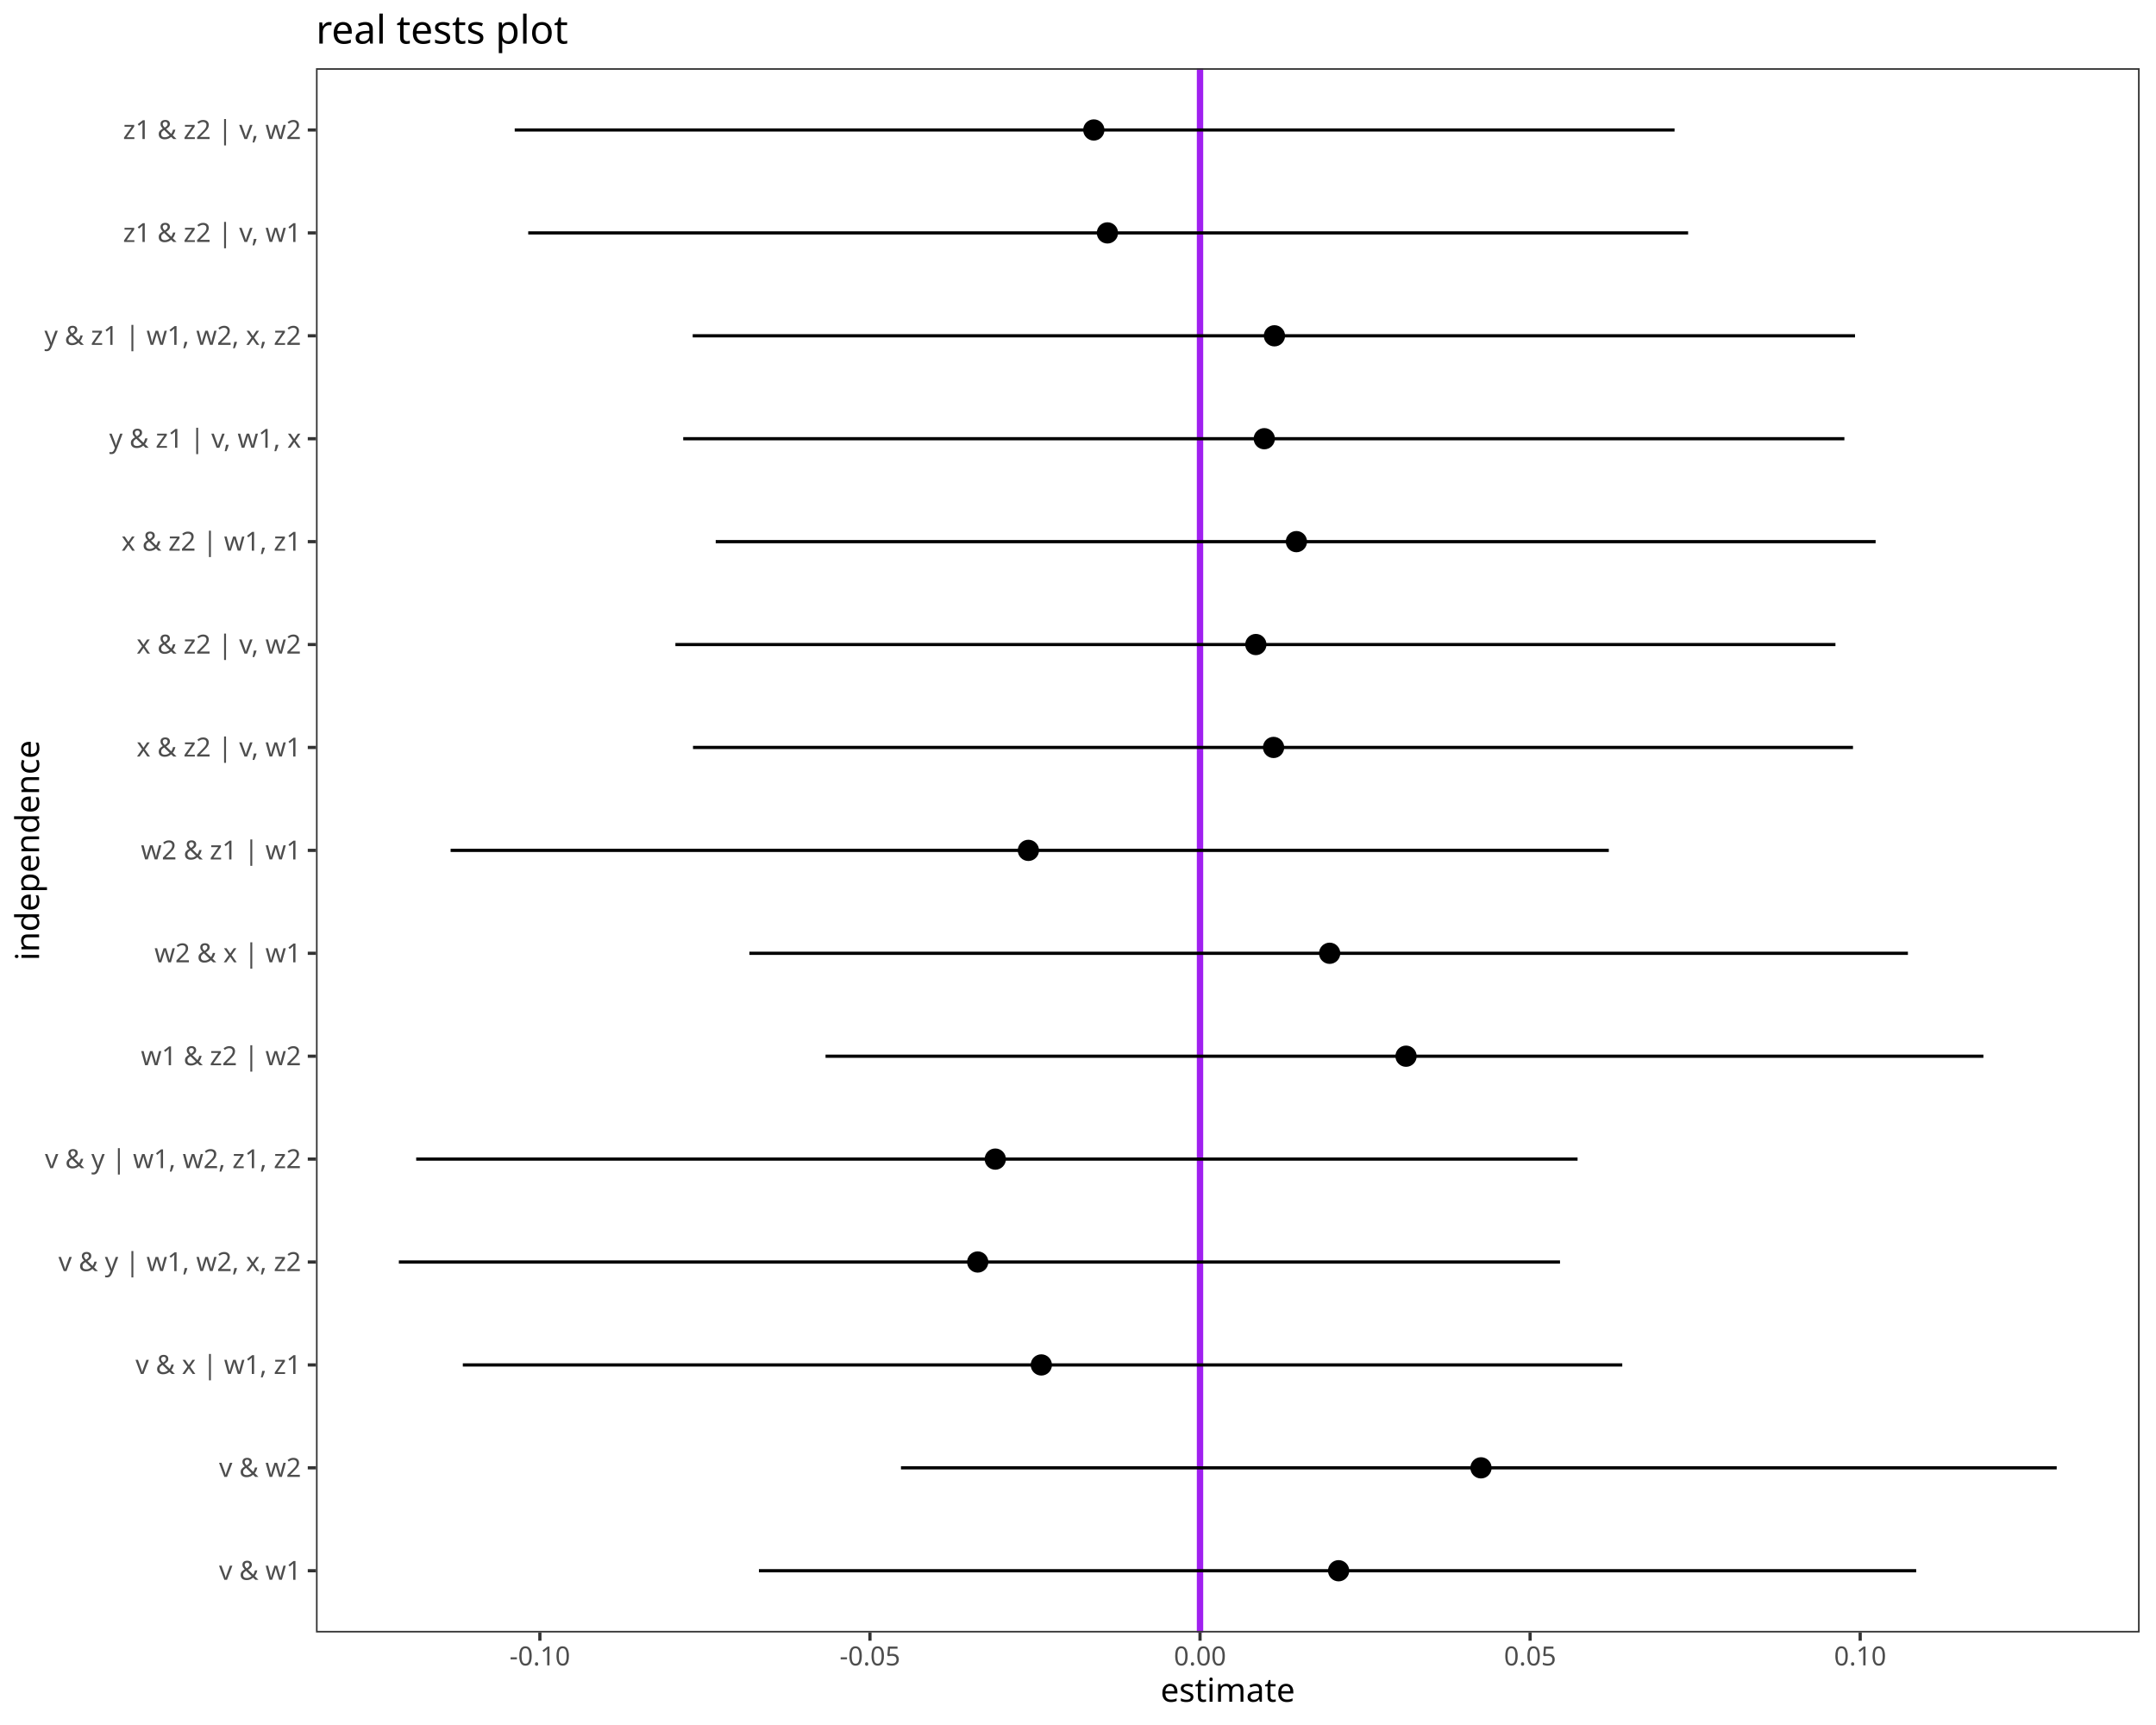
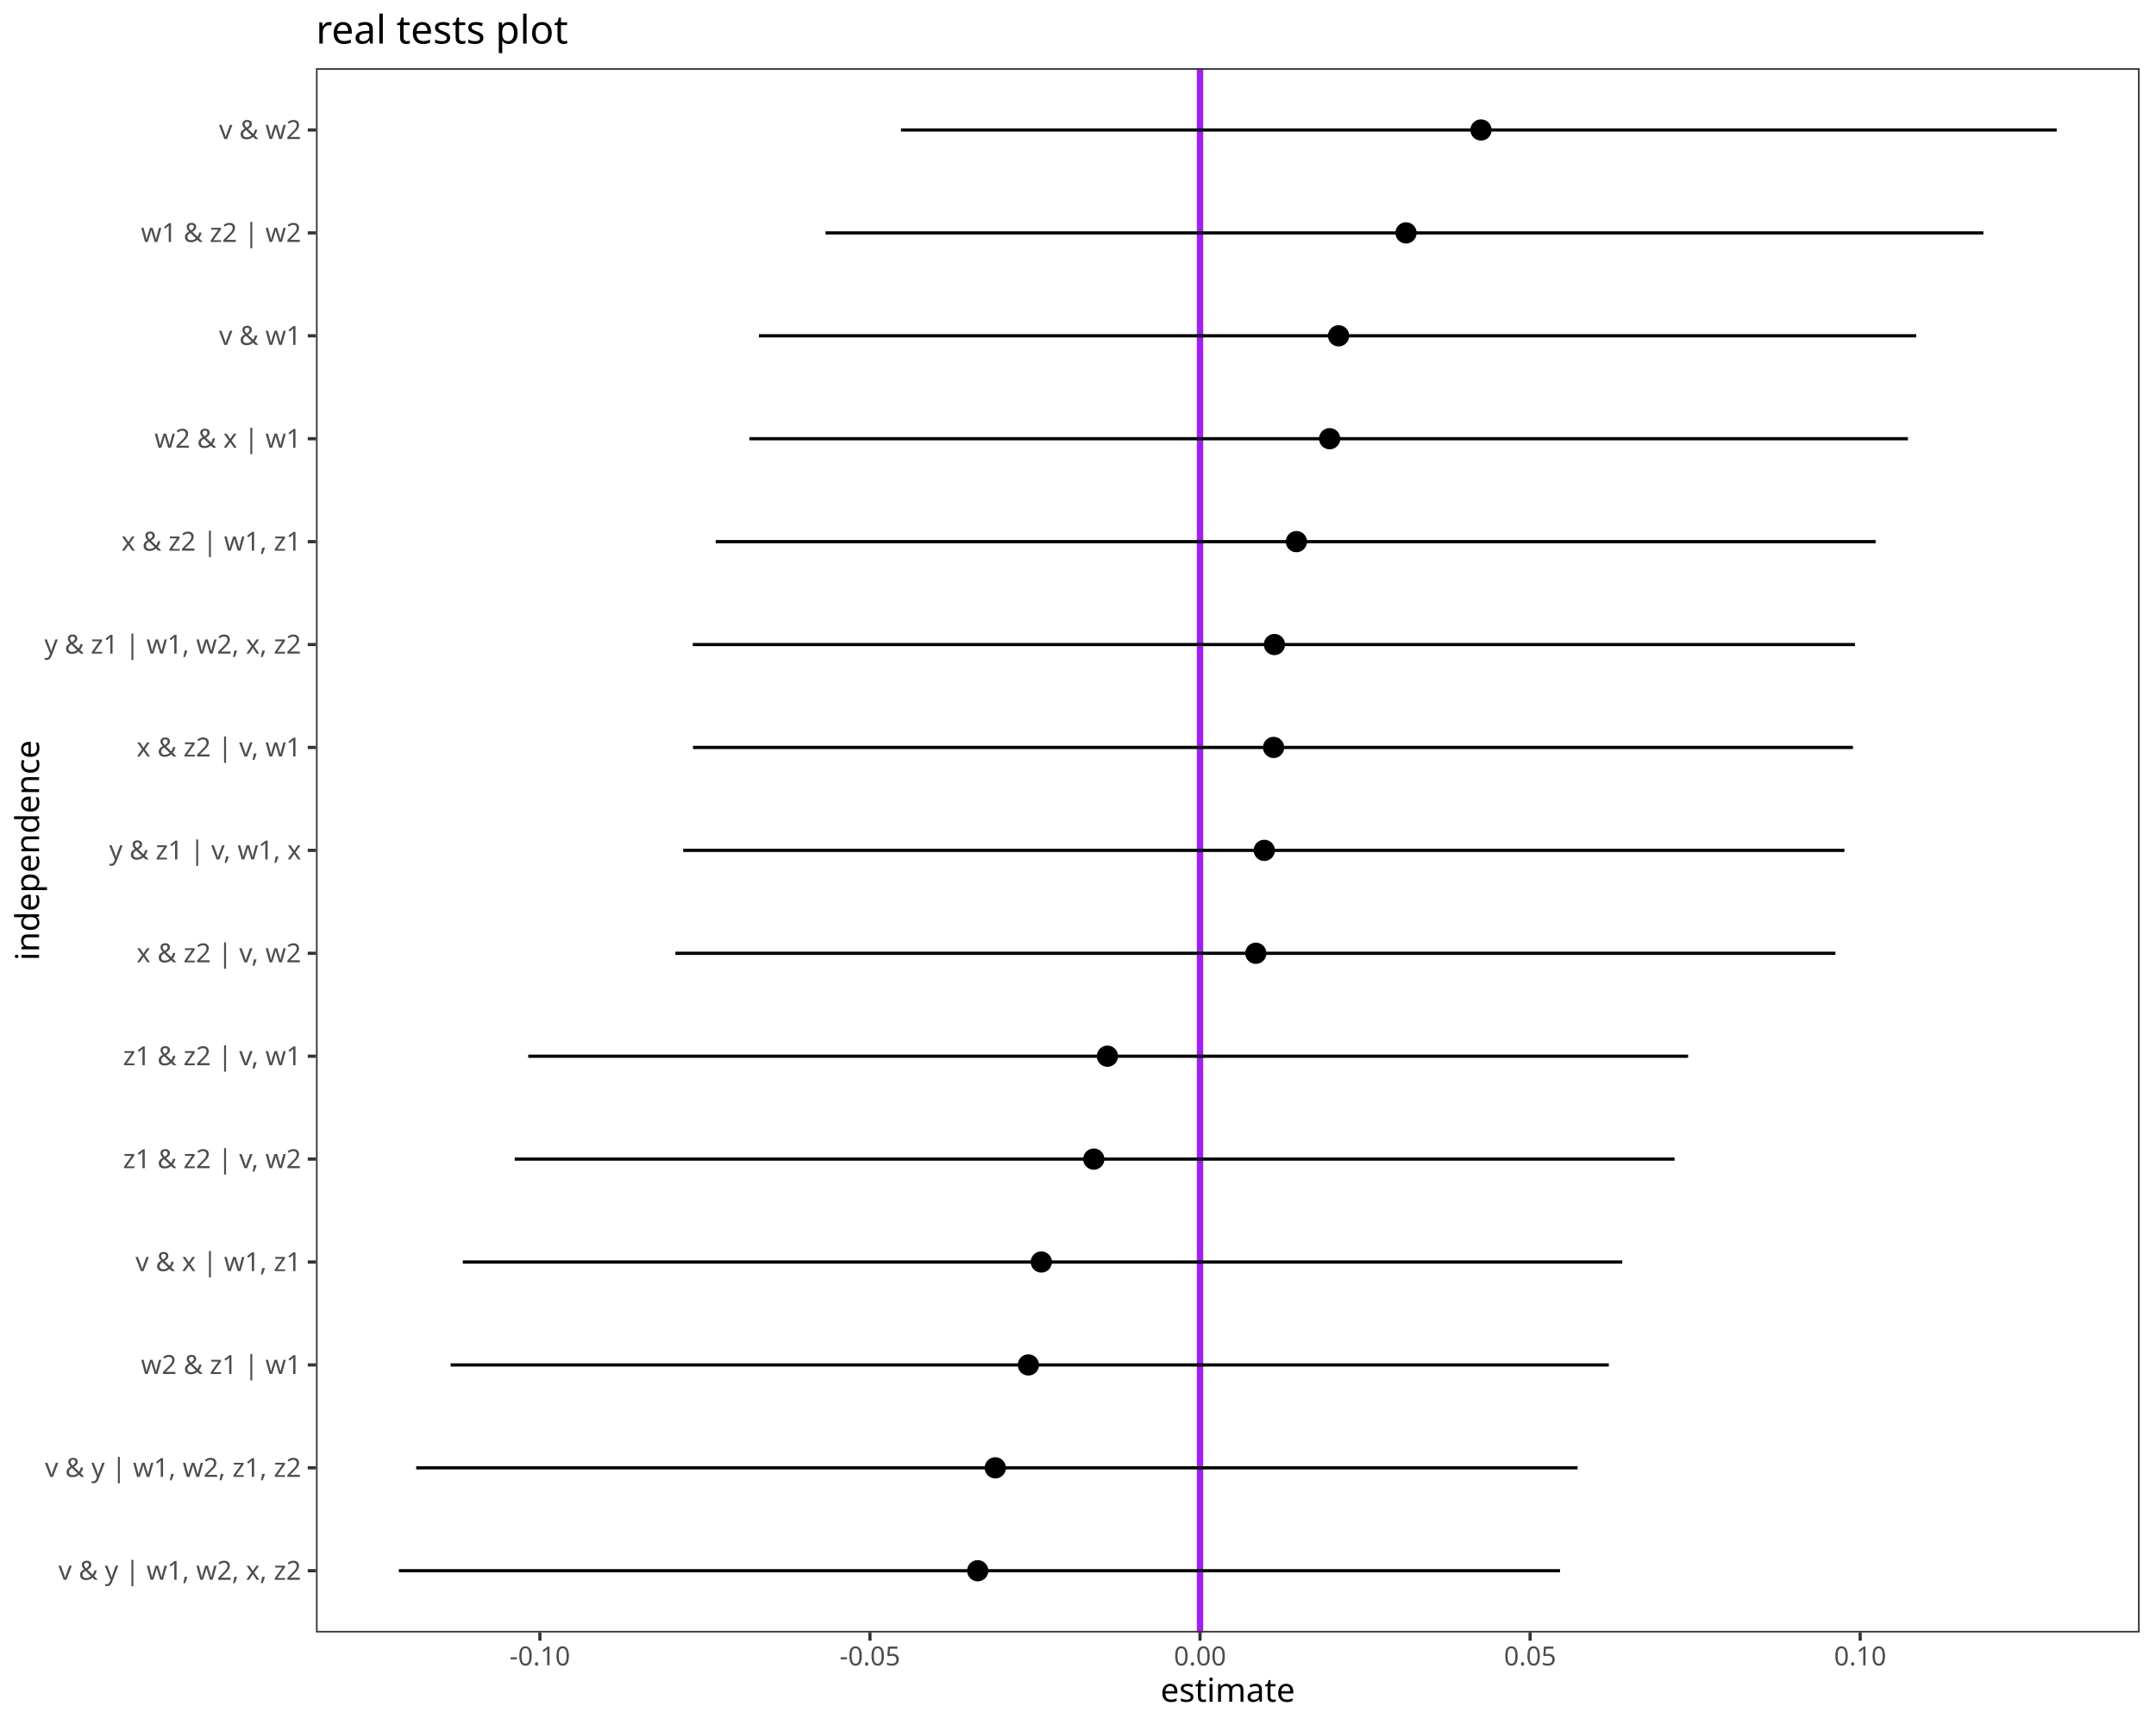
<svg xmlns="http://www.w3.org/2000/svg" class="svglite" data-engine-version="2.0" width="720.00pt" height="576.00pt" viewBox="0 0 720.00 576.00">
  <defs>
    <style type="text/css">
    .svglite line, .svglite polyline, .svglite polygon, .svglite path, .svglite rect, .svglite circle {
      fill: none;
      stroke: #000000;
      stroke-linecap: round;
      stroke-linejoin: round;
      stroke-miterlimit: 10.00;
    }
  </style>
  </defs>
  <rect width="100%" height="100%" style="stroke: none; fill: #FFFFFF;" />
  <defs>
    <clipPath id="cpMC4wMHw3MjAuMDB8MC4wMHw1NzYuMDA=">
      <rect x="0.00" y="0.00" width="720.00" height="576.00" />
    </clipPath>
  </defs>
  <g clip-path="url(#cpMC4wMHw3MjAuMDB8MC4wMHw1NzYuMDA=)">
    <rect x="0.00" y="0.00" width="720.00" height="576.00" style="stroke-width: 1.07; stroke: #FFFFFF; fill: #FFFFFF;" />
  </g>
  <defs>
    <clipPath id="cpMTA1LjUyfDcxNC41MnwyMi43OHw1NDUuMTE=">
      <rect x="105.52" y="22.78" width="609.01" height="522.33" />
    </clipPath>
  </defs>
  <g clip-path="url(#cpMTA1LjUyfDcxNC41MnwyMi43OHw1NDUuMTE=)">
    <rect x="105.52" y="22.78" width="609.01" height="522.33" style="stroke-width: 1.07; stroke: none; fill: #FFFFFF;" />
    <line x1="400.75" y1="545.11" x2="400.75" y2="22.78" style="stroke-width: 2.13; stroke: #A020F0; stroke-linecap: butt;" />
-     <line x1="253.44" y1="524.49" x2="639.92" y2="524.49" style="stroke-width: 1.07; stroke-linecap: butt;" />
-     <line x1="300.88" y1="490.13" x2="686.84" y2="490.13" style="stroke-width: 1.07; stroke-linecap: butt;" />
-     <line x1="154.56" y1="455.77" x2="541.76" y2="455.77" style="stroke-width: 1.07; stroke-linecap: butt;" />
-     <line x1="133.20" y1="421.40" x2="520.97" y2="421.40" style="stroke-width: 1.07; stroke-linecap: butt;" />
-     <line x1="138.99" y1="387.04" x2="526.83" y2="387.04" style="stroke-width: 1.07; stroke-linecap: butt;" />
-     <line x1="275.69" y1="352.68" x2="662.36" y2="352.68" style="stroke-width: 1.07; stroke-linecap: butt;" />
-     <line x1="250.26" y1="318.31" x2="637.15" y2="318.31" style="stroke-width: 1.07; stroke-linecap: butt;" />
-     <line x1="150.48" y1="283.95" x2="537.26" y2="283.95" style="stroke-width: 1.07; stroke-linecap: butt;" />
-     <line x1="225.55" y1="215.22" x2="612.95" y2="215.22" style="stroke-width: 1.07; stroke-linecap: butt;" />
+     <line x1="133.20" y1="524.49" x2="520.97" y2="524.49" style="stroke-width: 1.07; stroke-linecap: butt;" />
+     <line x1="138.99" y1="490.13" x2="526.83" y2="490.13" style="stroke-width: 1.07; stroke-linecap: butt;" />
+     <line x1="150.48" y1="455.77" x2="537.26" y2="455.77" style="stroke-width: 1.07; stroke-linecap: butt;" />
+     <line x1="154.56" y1="421.40" x2="541.76" y2="421.40" style="stroke-width: 1.07; stroke-linecap: butt;" />
+     <line x1="171.89" y1="387.04" x2="559.22" y2="387.04" style="stroke-width: 1.07; stroke-linecap: butt;" />
+     <line x1="176.40" y1="352.68" x2="563.75" y2="352.68" style="stroke-width: 1.07; stroke-linecap: butt;" />
+     <line x1="225.55" y1="318.31" x2="612.95" y2="318.31" style="stroke-width: 1.07; stroke-linecap: butt;" />
+     <line x1="228.16" y1="283.95" x2="615.94" y2="283.95" style="stroke-width: 1.07; stroke-linecap: butt;" />
    <line x1="231.43" y1="249.58" x2="618.81" y2="249.58" style="stroke-width: 1.07; stroke-linecap: butt;" />
+     <line x1="231.33" y1="215.22" x2="619.49" y2="215.22" style="stroke-width: 1.07; stroke-linecap: butt;" />
    <line x1="239.02" y1="180.86" x2="626.37" y2="180.86" style="stroke-width: 1.07; stroke-linecap: butt;" />
-     <line x1="228.16" y1="146.49" x2="615.94" y2="146.49" style="stroke-width: 1.07; stroke-linecap: butt;" />
-     <line x1="231.33" y1="112.13" x2="619.49" y2="112.13" style="stroke-width: 1.07; stroke-linecap: butt;" />
-     <line x1="171.89" y1="43.40" x2="559.22" y2="43.40" style="stroke-width: 1.07; stroke-linecap: butt;" />
-     <line x1="176.40" y1="77.77" x2="563.75" y2="77.77" style="stroke-width: 1.07; stroke-linecap: butt;" />
-     <circle cx="447.03" cy="524.49" r="2.84" style="stroke-width: 1.42; fill: #000000;" />
-     <circle cx="494.58" cy="490.13" r="2.84" style="stroke-width: 1.42; fill: #000000;" />
-     <circle cx="347.75" cy="455.77" r="2.84" style="stroke-width: 1.42; fill: #000000;" />
-     <circle cx="326.51" cy="421.40" r="2.84" style="stroke-width: 1.42; fill: #000000;" />
-     <circle cx="332.38" cy="387.04" r="2.84" style="stroke-width: 1.42; fill: #000000;" />
-     <circle cx="469.55" cy="352.68" r="2.84" style="stroke-width: 1.42; fill: #000000;" />
-     <circle cx="444.04" cy="318.31" r="2.84" style="stroke-width: 1.42; fill: #000000;" />
-     <circle cx="343.43" cy="283.95" r="2.84" style="stroke-width: 1.42; fill: #000000;" />
-     <circle cx="419.39" cy="215.22" r="2.84" style="stroke-width: 1.42; fill: #000000;" />
+     <line x1="250.26" y1="146.49" x2="637.15" y2="146.49" style="stroke-width: 1.07; stroke-linecap: butt;" />
+     <line x1="253.44" y1="112.13" x2="639.92" y2="112.13" style="stroke-width: 1.07; stroke-linecap: butt;" />
+     <line x1="275.69" y1="77.77" x2="662.36" y2="77.77" style="stroke-width: 1.07; stroke-linecap: butt;" />
+     <line x1="300.88" y1="43.40" x2="686.84" y2="43.40" style="stroke-width: 1.07; stroke-linecap: butt;" />
+     <circle cx="326.51" cy="524.49" r="2.84" style="stroke-width: 1.42; fill: #000000;" />
+     <circle cx="332.38" cy="490.13" r="2.84" style="stroke-width: 1.42; fill: #000000;" />
+     <circle cx="343.43" cy="455.77" r="2.84" style="stroke-width: 1.42; fill: #000000;" />
+     <circle cx="347.75" cy="421.40" r="2.84" style="stroke-width: 1.42; fill: #000000;" />
+     <circle cx="365.28" cy="387.04" r="2.84" style="stroke-width: 1.42; fill: #000000;" />
+     <circle cx="369.83" cy="352.68" r="2.84" style="stroke-width: 1.42; fill: #000000;" />
+     <circle cx="419.39" cy="318.31" r="2.84" style="stroke-width: 1.42; fill: #000000;" />
+     <circle cx="422.21" cy="283.95" r="2.84" style="stroke-width: 1.42; fill: #000000;" />
    <circle cx="425.31" cy="249.58" r="2.84" style="stroke-width: 1.42; fill: #000000;" />
+     <circle cx="425.60" cy="215.22" r="2.84" style="stroke-width: 1.42; fill: #000000;" />
    <circle cx="432.94" cy="180.86" r="2.84" style="stroke-width: 1.42; fill: #000000;" />
-     <circle cx="422.21" cy="146.49" r="2.84" style="stroke-width: 1.42; fill: #000000;" />
-     <circle cx="425.60" cy="112.13" r="2.84" style="stroke-width: 1.42; fill: #000000;" />
-     <circle cx="365.28" cy="43.40" r="2.84" style="stroke-width: 1.42; fill: #000000;" />
-     <circle cx="369.83" cy="77.77" r="2.84" style="stroke-width: 1.42; fill: #000000;" />
+     <circle cx="444.04" cy="146.49" r="2.84" style="stroke-width: 1.42; fill: #000000;" />
+     <circle cx="447.03" cy="112.13" r="2.84" style="stroke-width: 1.42; fill: #000000;" />
+     <circle cx="469.55" cy="77.77" r="2.84" style="stroke-width: 1.42; fill: #000000;" />
+     <circle cx="494.58" cy="43.40" r="2.84" style="stroke-width: 1.42; fill: #000000;" />
    <rect x="105.52" y="22.78" width="609.01" height="522.33" style="stroke-width: 1.07; stroke: #333333;" />
  </g>
  <g clip-path="url(#cpMC4wMHw3MjAuMDB8MC4wMHw1NzYuMDA=)">
-     <text x="100.58" y="527.52" text-anchor="end" style="font-size: 8.80px; fill: #4D4D4D; font-family: sans;" textLength="26.42px" lengthAdjust="spacingAndGlyphs">v &amp; w1</text>
-     <text x="100.58" y="493.16" text-anchor="end" style="font-size: 8.80px; fill: #4D4D4D; font-family: sans;" textLength="26.42px" lengthAdjust="spacingAndGlyphs">v &amp; w2</text>
-     <text x="100.58" y="458.79" text-anchor="end" style="font-size: 8.80px; fill: #4D4D4D; font-family: sans;" textLength="52.18px" lengthAdjust="spacingAndGlyphs">v &amp; x | w1, z1</text>
-     <text x="100.58" y="424.43" text-anchor="end" style="font-size: 8.80px; fill: #4D4D4D; font-family: sans;" textLength="77.62px" lengthAdjust="spacingAndGlyphs">v &amp; y | w1, w2, x, z2</text>
-     <text x="100.58" y="390.07" text-anchor="end" style="font-size: 8.80px; fill: #4D4D4D; font-family: sans;" textLength="82.51px" lengthAdjust="spacingAndGlyphs">v &amp; y | w1, w2, z1, z2</text>
-     <text x="100.58" y="355.70" text-anchor="end" style="font-size: 8.80px; fill: #4D4D4D; font-family: sans;" textLength="49.74px" lengthAdjust="spacingAndGlyphs">w1 &amp; z2 | w2</text>
-     <text x="100.58" y="321.34" text-anchor="end" style="font-size: 8.80px; fill: #4D4D4D; font-family: sans;" textLength="44.84px" lengthAdjust="spacingAndGlyphs">w2 &amp; x | w1</text>
-     <text x="100.58" y="286.98" text-anchor="end" style="font-size: 8.80px; fill: #4D4D4D; font-family: sans;" textLength="49.74px" lengthAdjust="spacingAndGlyphs">w2 &amp; z1 | w1</text>
+     <text x="100.58" y="527.52" text-anchor="end" style="font-size: 8.80px; fill: #4D4D4D; font-family: sans;" textLength="77.62px" lengthAdjust="spacingAndGlyphs">v &amp; y | w1, w2, x, z2</text>
+     <text x="100.58" y="493.16" text-anchor="end" style="font-size: 8.80px; fill: #4D4D4D; font-family: sans;" textLength="82.51px" lengthAdjust="spacingAndGlyphs">v &amp; y | w1, w2, z1, z2</text>
+     <text x="100.58" y="458.79" text-anchor="end" style="font-size: 8.80px; fill: #4D4D4D; font-family: sans;" textLength="49.74px" lengthAdjust="spacingAndGlyphs">w2 &amp; z1 | w1</text>
+     <text x="100.58" y="424.43" text-anchor="end" style="font-size: 8.80px; fill: #4D4D4D; font-family: sans;" textLength="52.18px" lengthAdjust="spacingAndGlyphs">v &amp; x | w1, z1</text>
+     <text x="100.58" y="390.07" text-anchor="end" style="font-size: 8.80px; fill: #4D4D4D; font-family: sans;" textLength="57.08px" lengthAdjust="spacingAndGlyphs">z1 &amp; z2 | v, w2</text>
+     <text x="100.58" y="355.70" text-anchor="end" style="font-size: 8.80px; fill: #4D4D4D; font-family: sans;" textLength="57.08px" lengthAdjust="spacingAndGlyphs">z1 &amp; z2 | v, w1</text>
+     <text x="100.58" y="321.34" text-anchor="end" style="font-size: 8.80px; fill: #4D4D4D; font-family: sans;" textLength="52.18px" lengthAdjust="spacingAndGlyphs">x &amp; z2 | v, w2</text>
+     <text x="100.58" y="286.98" text-anchor="end" style="font-size: 8.80px; fill: #4D4D4D; font-family: sans;" textLength="61.48px" lengthAdjust="spacingAndGlyphs">y &amp; z1 | v, w1, x</text>
    <text x="100.58" y="252.61" text-anchor="end" style="font-size: 8.80px; fill: #4D4D4D; font-family: sans;" textLength="52.18px" lengthAdjust="spacingAndGlyphs">x &amp; z2 | v, w1</text>
-     <text x="100.58" y="218.25" text-anchor="end" style="font-size: 8.80px; fill: #4D4D4D; font-family: sans;" textLength="52.18px" lengthAdjust="spacingAndGlyphs">x &amp; z2 | v, w2</text>
+     <text x="100.58" y="218.25" text-anchor="end" style="font-size: 8.80px; fill: #4D4D4D; font-family: sans;" textLength="82.51px" lengthAdjust="spacingAndGlyphs">y &amp; z1 | w1, w2, x, z2</text>
    <text x="100.58" y="183.88" text-anchor="end" style="font-size: 8.80px; fill: #4D4D4D; font-family: sans;" textLength="57.08px" lengthAdjust="spacingAndGlyphs">x &amp; z2 | w1, z1</text>
-     <text x="100.58" y="149.52" text-anchor="end" style="font-size: 8.80px; fill: #4D4D4D; font-family: sans;" textLength="61.48px" lengthAdjust="spacingAndGlyphs">y &amp; z1 | v, w1, x</text>
-     <text x="100.58" y="115.16" text-anchor="end" style="font-size: 8.80px; fill: #4D4D4D; font-family: sans;" textLength="82.51px" lengthAdjust="spacingAndGlyphs">y &amp; z1 | w1, w2, x, z2</text>
-     <text x="100.58" y="80.79" text-anchor="end" style="font-size: 8.80px; fill: #4D4D4D; font-family: sans;" textLength="57.08px" lengthAdjust="spacingAndGlyphs">z1 &amp; z2 | v, w1</text>
-     <text x="100.58" y="46.43" text-anchor="end" style="font-size: 8.80px; fill: #4D4D4D; font-family: sans;" textLength="57.08px" lengthAdjust="spacingAndGlyphs">z1 &amp; z2 | v, w2</text>
+     <text x="100.58" y="149.52" text-anchor="end" style="font-size: 8.80px; fill: #4D4D4D; font-family: sans;" textLength="44.84px" lengthAdjust="spacingAndGlyphs">w2 &amp; x | w1</text>
+     <text x="100.58" y="115.16" text-anchor="end" style="font-size: 8.80px; fill: #4D4D4D; font-family: sans;" textLength="26.42px" lengthAdjust="spacingAndGlyphs">v &amp; w1</text>
+     <text x="100.58" y="80.79" text-anchor="end" style="font-size: 8.80px; fill: #4D4D4D; font-family: sans;" textLength="49.74px" lengthAdjust="spacingAndGlyphs">w1 &amp; z2 | w2</text>
+     <text x="100.58" y="46.43" text-anchor="end" style="font-size: 8.80px; fill: #4D4D4D; font-family: sans;" textLength="26.42px" lengthAdjust="spacingAndGlyphs">v &amp; w2</text>
    <polyline points="102.78,524.49 105.52,524.49 " style="stroke-width: 1.07; stroke: #333333; stroke-linecap: butt;" />
    <polyline points="102.78,490.13 105.52,490.13 " style="stroke-width: 1.07; stroke: #333333; stroke-linecap: butt;" />
    <polyline points="102.78,455.77 105.52,455.77 " style="stroke-width: 1.07; stroke: #333333; stroke-linecap: butt;" />
    <polyline points="102.78,421.40 105.52,421.40 " style="stroke-width: 1.07; stroke: #333333; stroke-linecap: butt;" />
    <polyline points="102.78,387.04 105.52,387.04 " style="stroke-width: 1.07; stroke: #333333; stroke-linecap: butt;" />
    <polyline points="102.78,352.68 105.52,352.68 " style="stroke-width: 1.07; stroke: #333333; stroke-linecap: butt;" />
    <polyline points="102.78,318.31 105.52,318.31 " style="stroke-width: 1.07; stroke: #333333; stroke-linecap: butt;" />
    <polyline points="102.78,283.95 105.52,283.95 " style="stroke-width: 1.07; stroke: #333333; stroke-linecap: butt;" />
    <polyline points="102.78,249.58 105.52,249.58 " style="stroke-width: 1.07; stroke: #333333; stroke-linecap: butt;" />
    <polyline points="102.78,215.22 105.52,215.22 " style="stroke-width: 1.07; stroke: #333333; stroke-linecap: butt;" />
    <polyline points="102.78,180.86 105.52,180.86 " style="stroke-width: 1.07; stroke: #333333; stroke-linecap: butt;" />
    <polyline points="102.78,146.49 105.52,146.49 " style="stroke-width: 1.07; stroke: #333333; stroke-linecap: butt;" />
    <polyline points="102.78,112.13 105.52,112.13 " style="stroke-width: 1.07; stroke: #333333; stroke-linecap: butt;" />
    <polyline points="102.78,77.77 105.52,77.77 " style="stroke-width: 1.07; stroke: #333333; stroke-linecap: butt;" />
    <polyline points="102.78,43.40 105.52,43.40 " style="stroke-width: 1.07; stroke: #333333; stroke-linecap: butt;" />
    <polyline points="180.29,547.85 180.29,545.11 " style="stroke-width: 1.07; stroke: #333333; stroke-linecap: butt;" />
    <polyline points="290.52,547.85 290.52,545.11 " style="stroke-width: 1.07; stroke: #333333; stroke-linecap: butt;" />
    <polyline points="400.75,547.85 400.75,545.11 " style="stroke-width: 1.07; stroke: #333333; stroke-linecap: butt;" />
    <polyline points="510.98,547.85 510.98,545.11 " style="stroke-width: 1.07; stroke: #333333; stroke-linecap: butt;" />
    <polyline points="621.21,547.85 621.21,545.11 " style="stroke-width: 1.07; stroke: #333333; stroke-linecap: butt;" />
    <text x="180.29" y="556.10" text-anchor="middle" style="font-size: 8.80px; fill: #4D4D4D; font-family: sans;" textLength="20.06px" lengthAdjust="spacingAndGlyphs">-0.10</text>
    <text x="290.52" y="556.10" text-anchor="middle" style="font-size: 8.80px; fill: #4D4D4D; font-family: sans;" textLength="20.06px" lengthAdjust="spacingAndGlyphs">-0.05</text>
    <text x="400.75" y="556.10" text-anchor="middle" style="font-size: 8.80px; fill: #4D4D4D; font-family: sans;" textLength="17.13px" lengthAdjust="spacingAndGlyphs">0.00</text>
    <text x="510.98" y="556.10" text-anchor="middle" style="font-size: 8.80px; fill: #4D4D4D; font-family: sans;" textLength="17.13px" lengthAdjust="spacingAndGlyphs">0.05</text>
    <text x="621.21" y="556.10" text-anchor="middle" style="font-size: 8.80px; fill: #4D4D4D; font-family: sans;" textLength="17.13px" lengthAdjust="spacingAndGlyphs">0.10</text>
    <text x="410.02" y="568.24" text-anchor="middle" style="font-size: 11.00px; font-family: sans;" textLength="41.58px" lengthAdjust="spacingAndGlyphs">estimate</text>
    <text transform="translate(13.05,283.95) rotate(-90)" text-anchor="middle" style="font-size: 11.00px; font-family: sans;" textLength="69.13px" lengthAdjust="spacingAndGlyphs">independence</text>
    <text x="105.52" y="14.56" style="font-size: 13.20px; font-family: sans;" textLength="78.51px" lengthAdjust="spacingAndGlyphs">real tests plot</text>
  </g>
</svg>
